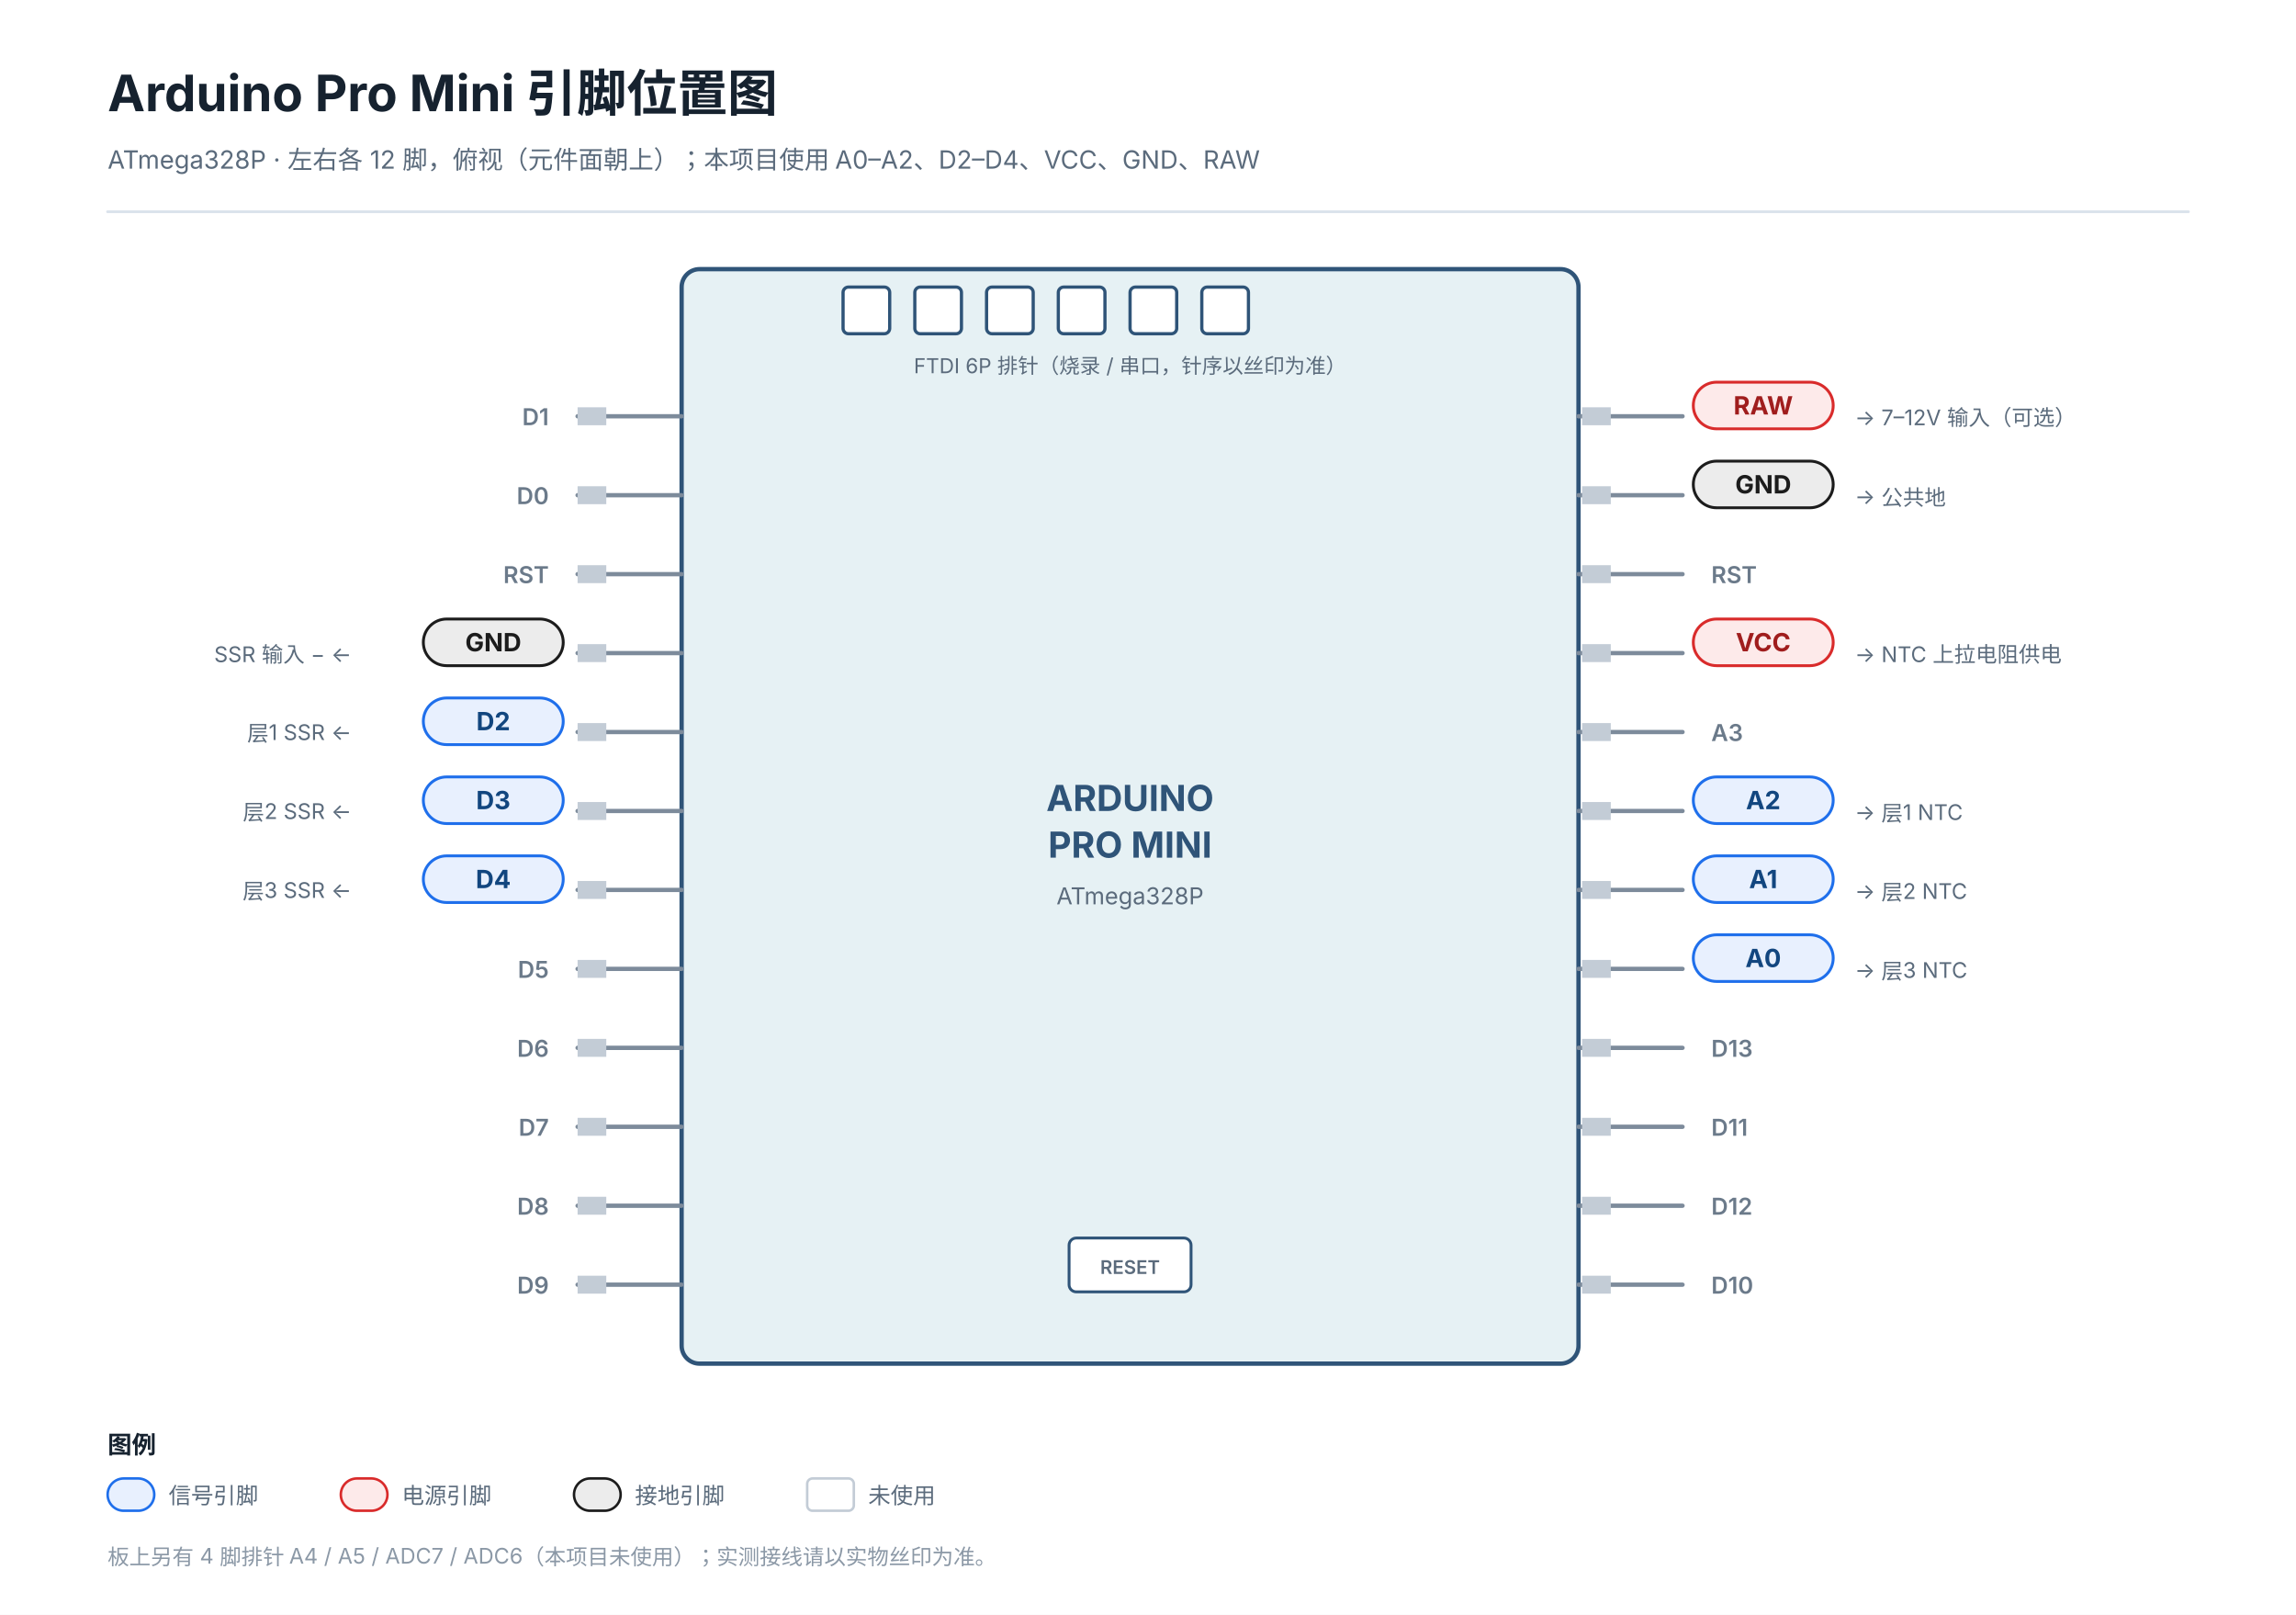
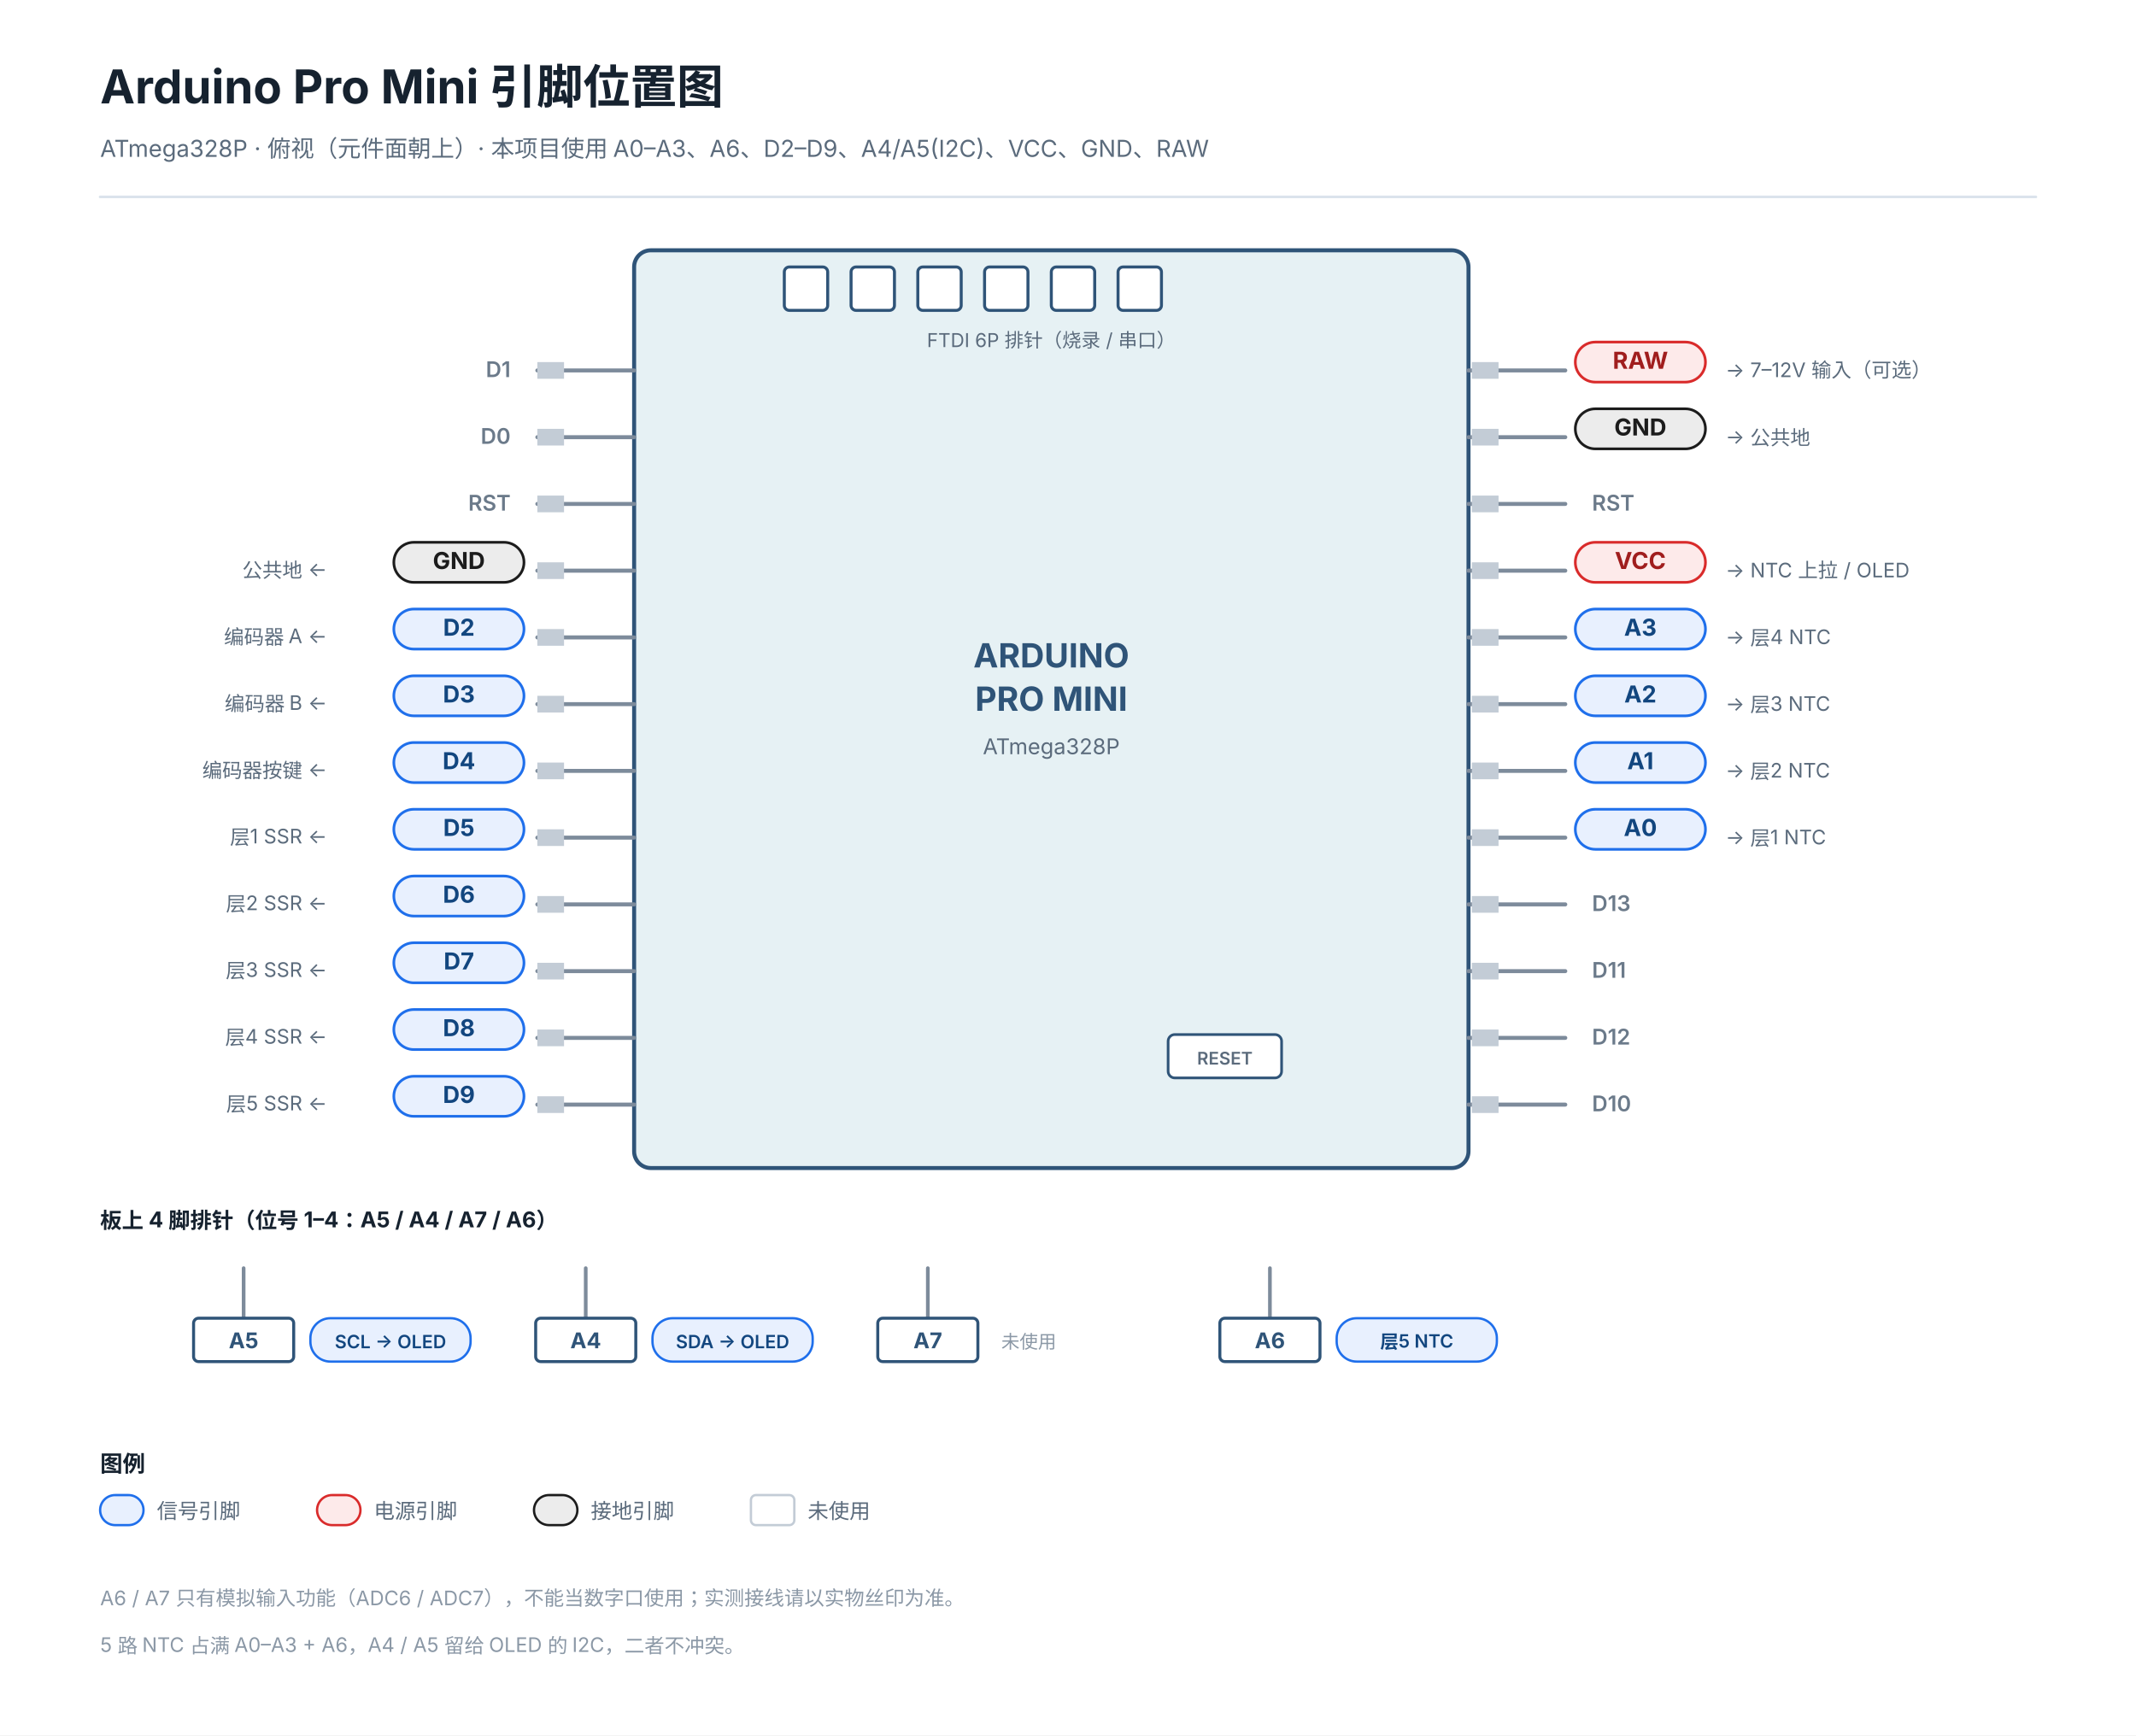
- <svg xmlns="http://www.w3.org/2000/svg" width="1280" height="900" viewBox="0 0 1280 900" font-family="system-ui, -apple-system, 'Segoe UI', 'Microsoft YaHei', 'PingFang SC', sans-serif">
-   <rect width="1280" height="900" fill="#ffffff" />
+ <svg xmlns="http://www.w3.org/2000/svg" width="1280" height="1040" viewBox="0 0 1280 1040" font-family="system-ui, -apple-system, 'Segoe UI', 'Microsoft YaHei', 'PingFang SC', sans-serif">
+   <rect width="1280" height="1040" fill="#ffffff" />
  <text x="60" y="62" font-size="28" fill="#16222f" text-anchor="start" font-weight="700" opacity="1">Arduino Pro Mini 引脚位置图</text>
-   <text x="60" y="94" font-size="14" fill="#5b6b7c" text-anchor="start" font-weight="400" opacity="1">ATmega328P · 左右各 12 脚，俯视（元件面朝上）；本项目使用 A0–A2、D2–D4、VCC、GND、RAW</text>
+   <text x="60" y="94" font-size="14" fill="#5b6b7c" text-anchor="start" font-weight="400" opacity="1">ATmega328P · 俯视（元件面朝上）· 本项目使用 A0–A3、A6、D2–D9、A4/A5(I2C)、VCC、GND、RAW</text>
  <path d="M60 118 L1220 118" fill="none" stroke="#dbe3ec" stroke-width="1.6" stroke-linecap="round" stroke-linejoin="round" />
-   <rect x="380" y="150" width="500" height="610" rx="10" fill="#e6f1f4" stroke="#2f5478" stroke-width="2.4" />
+   <rect x="380" y="150" width="500" height="550" rx="10" fill="#e6f1f4" stroke="#2f5478" stroke-width="2.4" />
  <rect x="470" y="160" width="26" height="26" rx="3" fill="#ffffff" stroke="#2f5478" stroke-width="1.8" />
  <rect x="510" y="160" width="26" height="26" rx="3" fill="#ffffff" stroke="#2f5478" stroke-width="1.8" />
  <rect x="550" y="160" width="26" height="26" rx="3" fill="#ffffff" stroke="#2f5478" stroke-width="1.8" />
  <rect x="590" y="160" width="26" height="26" rx="3" fill="#ffffff" stroke="#2f5478" stroke-width="1.8" />
  <rect x="630" y="160" width="26" height="26" rx="3" fill="#ffffff" stroke="#2f5478" stroke-width="1.8" />
  <rect x="670" y="160" width="26" height="26" rx="3" fill="#ffffff" stroke="#2f5478" stroke-width="1.8" />
-   <text x="630" y="208" font-size="11.5" fill="#5b6b7c" text-anchor="middle" font-weight="400" opacity="1">FTDI 6P 排针（烧录 / 串口，针序以丝印为准）</text>
-   <text x="630" y="452" font-size="20" fill="#2f5478" text-anchor="middle" font-weight="700" opacity="1">ARDUINO</text>
-   <text x="630" y="478" font-size="20" fill="#2f5478" text-anchor="middle" font-weight="700" opacity="1">PRO MINI</text>
-   <text x="630" y="504" font-size="13" fill="#5b6b7c" text-anchor="middle" font-weight="400" opacity="1">ATmega328P</text>
-   <rect x="596" y="690" width="68" height="30" rx="4" fill="#ffffff" stroke="#2f5478" stroke-width="1.6" />
-   <text x="630" y="710" font-size="10.5" fill="#5b6b7c" text-anchor="middle" font-weight="600" opacity="1">RESET</text>
-   <path d="M322 232 L380 232" fill="none" stroke="#7d8b9b" stroke-width="2.4" stroke-linecap="round" stroke-linejoin="round" />
-   <rect x="322" y="227" width="16" height="10" fill="#c3ccd6" />
-   <text x="306" y="237" font-size="13" fill="#6b7a8a" text-anchor="end" font-weight="600" opacity="1">D1</text>
-   <path d="M880 232 L938 232" fill="none" stroke="#7d8b9b" stroke-width="2.4" stroke-linecap="round" stroke-linejoin="round" />
-   <rect x="882" y="227" width="16" height="10" fill="#c3ccd6" />
-   <rect x="944" y="213" width="78" height="26" rx="13" fill="#fdeaea" stroke="#d92b2b" stroke-width="1.6" />
-   <text x="983" y="231" font-size="14" fill="#a01d1d" text-anchor="middle" font-weight="700" opacity="1">RAW</text>
-   <text x="1034" y="237" font-size="12" fill="#5b6b7c" text-anchor="start" font-weight="400" opacity="1">→ 7–12V 输入（可选）</text>
-   <path d="M322 276 L380 276" fill="none" stroke="#7d8b9b" stroke-width="2.4" stroke-linecap="round" stroke-linejoin="round" />
-   <rect x="322" y="271" width="16" height="10" fill="#c3ccd6" />
-   <text x="306" y="281" font-size="13" fill="#6b7a8a" text-anchor="end" font-weight="600" opacity="1">D0</text>
-   <path d="M880 276 L938 276" fill="none" stroke="#7d8b9b" stroke-width="2.4" stroke-linecap="round" stroke-linejoin="round" />
-   <rect x="882" y="271" width="16" height="10" fill="#c3ccd6" />
-   <rect x="944" y="257" width="78" height="26" rx="13" fill="#ececec" stroke="#1c1c1c" stroke-width="1.6" />
-   <text x="983" y="275" font-size="14" fill="#1c1c1c" text-anchor="middle" font-weight="700" opacity="1">GND</text>
-   <text x="1034" y="281" font-size="12" fill="#5b6b7c" text-anchor="start" font-weight="400" opacity="1">→ 公共地</text>
-   <path d="M322 320 L380 320" fill="none" stroke="#7d8b9b" stroke-width="2.4" stroke-linecap="round" stroke-linejoin="round" />
-   <rect x="322" y="315" width="16" height="10" fill="#c3ccd6" />
-   <text x="306" y="325" font-size="13" fill="#6b7a8a" text-anchor="end" font-weight="600" opacity="1">RST</text>
-   <path d="M880 320 L938 320" fill="none" stroke="#7d8b9b" stroke-width="2.4" stroke-linecap="round" stroke-linejoin="round" />
-   <rect x="882" y="315" width="16" height="10" fill="#c3ccd6" />
-   <text x="954" y="325" font-size="13" fill="#6b7a8a" text-anchor="start" font-weight="600" opacity="1">RST</text>
-   <path d="M322 364 L380 364" fill="none" stroke="#7d8b9b" stroke-width="2.4" stroke-linecap="round" stroke-linejoin="round" />
-   <rect x="322" y="359" width="16" height="10" fill="#c3ccd6" />
-   <rect x="236" y="345" width="78" height="26" rx="13" fill="#ececec" stroke="#1c1c1c" stroke-width="1.6" />
-   <text x="275" y="363" font-size="14" fill="#1c1c1c" text-anchor="middle" font-weight="700" opacity="1">GND</text>
-   <text x="196" y="369" font-size="12" fill="#5b6b7c" text-anchor="end" font-weight="400" opacity="1">SSR 输入 − ←</text>
-   <path d="M880 364 L938 364" fill="none" stroke="#7d8b9b" stroke-width="2.4" stroke-linecap="round" stroke-linejoin="round" />
-   <rect x="882" y="359" width="16" height="10" fill="#c3ccd6" />
-   <rect x="944" y="345" width="78" height="26" rx="13" fill="#fdeaea" stroke="#d92b2b" stroke-width="1.6" />
-   <text x="983" y="363" font-size="14" fill="#a01d1d" text-anchor="middle" font-weight="700" opacity="1">VCC</text>
-   <text x="1034" y="369" font-size="12" fill="#5b6b7c" text-anchor="start" font-weight="400" opacity="1">→ NTC 上拉电阻供电</text>
-   <path d="M322 408 L380 408" fill="none" stroke="#7d8b9b" stroke-width="2.4" stroke-linecap="round" stroke-linejoin="round" />
-   <rect x="322" y="403" width="16" height="10" fill="#c3ccd6" />
-   <rect x="236" y="389" width="78" height="26" rx="13" fill="#e8f0fe" stroke="#1f6feb" stroke-width="1.6" />
-   <text x="275" y="407" font-size="14" fill="#12467f" text-anchor="middle" font-weight="700" opacity="1">D2</text>
-   <text x="196" y="413" font-size="12" fill="#5b6b7c" text-anchor="end" font-weight="400" opacity="1">层1 SSR ←</text>
-   <path d="M880 408 L938 408" fill="none" stroke="#7d8b9b" stroke-width="2.4" stroke-linecap="round" stroke-linejoin="round" />
-   <rect x="882" y="403" width="16" height="10" fill="#c3ccd6" />
-   <text x="954" y="413" font-size="13" fill="#6b7a8a" text-anchor="start" font-weight="600" opacity="1">A3</text>
-   <path d="M322 452 L380 452" fill="none" stroke="#7d8b9b" stroke-width="2.4" stroke-linecap="round" stroke-linejoin="round" />
-   <rect x="322" y="447" width="16" height="10" fill="#c3ccd6" />
-   <rect x="236" y="433" width="78" height="26" rx="13" fill="#e8f0fe" stroke="#1f6feb" stroke-width="1.6" />
-   <text x="275" y="451" font-size="14" fill="#12467f" text-anchor="middle" font-weight="700" opacity="1">D3</text>
-   <text x="196" y="457" font-size="12" fill="#5b6b7c" text-anchor="end" font-weight="400" opacity="1">层2 SSR ←</text>
-   <path d="M880 452 L938 452" fill="none" stroke="#7d8b9b" stroke-width="2.4" stroke-linecap="round" stroke-linejoin="round" />
-   <rect x="882" y="447" width="16" height="10" fill="#c3ccd6" />
-   <rect x="944" y="433" width="78" height="26" rx="13" fill="#e8f0fe" stroke="#1f6feb" stroke-width="1.6" />
-   <text x="983" y="451" font-size="14" fill="#12467f" text-anchor="middle" font-weight="700" opacity="1">A2</text>
-   <text x="1034" y="457" font-size="12" fill="#5b6b7c" text-anchor="start" font-weight="400" opacity="1">→ 层1 NTC</text>
-   <path d="M322 496 L380 496" fill="none" stroke="#7d8b9b" stroke-width="2.4" stroke-linecap="round" stroke-linejoin="round" />
-   <rect x="322" y="491" width="16" height="10" fill="#c3ccd6" />
-   <rect x="236" y="477" width="78" height="26" rx="13" fill="#e8f0fe" stroke="#1f6feb" stroke-width="1.6" />
-   <text x="275" y="495" font-size="14" fill="#12467f" text-anchor="middle" font-weight="700" opacity="1">D4</text>
-   <text x="196" y="501" font-size="12" fill="#5b6b7c" text-anchor="end" font-weight="400" opacity="1">层3 SSR ←</text>
-   <path d="M880 496 L938 496" fill="none" stroke="#7d8b9b" stroke-width="2.4" stroke-linecap="round" stroke-linejoin="round" />
-   <rect x="882" y="491" width="16" height="10" fill="#c3ccd6" />
-   <rect x="944" y="477" width="78" height="26" rx="13" fill="#e8f0fe" stroke="#1f6feb" stroke-width="1.6" />
-   <text x="983" y="495" font-size="14" fill="#12467f" text-anchor="middle" font-weight="700" opacity="1">A1</text>
-   <text x="1034" y="501" font-size="12" fill="#5b6b7c" text-anchor="start" font-weight="400" opacity="1">→ 层2 NTC</text>
-   <path d="M322 540 L380 540" fill="none" stroke="#7d8b9b" stroke-width="2.4" stroke-linecap="round" stroke-linejoin="round" />
-   <rect x="322" y="535" width="16" height="10" fill="#c3ccd6" />
-   <text x="306" y="545" font-size="13" fill="#6b7a8a" text-anchor="end" font-weight="600" opacity="1">D5</text>
-   <path d="M880 540 L938 540" fill="none" stroke="#7d8b9b" stroke-width="2.4" stroke-linecap="round" stroke-linejoin="round" />
-   <rect x="882" y="535" width="16" height="10" fill="#c3ccd6" />
-   <rect x="944" y="521" width="78" height="26" rx="13" fill="#e8f0fe" stroke="#1f6feb" stroke-width="1.6" />
-   <text x="983" y="539" font-size="14" fill="#12467f" text-anchor="middle" font-weight="700" opacity="1">A0</text>
-   <text x="1034" y="545" font-size="12" fill="#5b6b7c" text-anchor="start" font-weight="400" opacity="1">→ 层3 NTC</text>
-   <path d="M322 584 L380 584" fill="none" stroke="#7d8b9b" stroke-width="2.4" stroke-linecap="round" stroke-linejoin="round" />
-   <rect x="322" y="579" width="16" height="10" fill="#c3ccd6" />
-   <text x="306" y="589" font-size="13" fill="#6b7a8a" text-anchor="end" font-weight="600" opacity="1">D6</text>
-   <path d="M880 584 L938 584" fill="none" stroke="#7d8b9b" stroke-width="2.4" stroke-linecap="round" stroke-linejoin="round" />
-   <rect x="882" y="579" width="16" height="10" fill="#c3ccd6" />
-   <text x="954" y="589" font-size="13" fill="#6b7a8a" text-anchor="start" font-weight="600" opacity="1">D13</text>
-   <path d="M322 628 L380 628" fill="none" stroke="#7d8b9b" stroke-width="2.4" stroke-linecap="round" stroke-linejoin="round" />
-   <rect x="322" y="623" width="16" height="10" fill="#c3ccd6" />
-   <text x="306" y="633" font-size="13" fill="#6b7a8a" text-anchor="end" font-weight="600" opacity="1">D7</text>
-   <path d="M880 628 L938 628" fill="none" stroke="#7d8b9b" stroke-width="2.4" stroke-linecap="round" stroke-linejoin="round" />
-   <rect x="882" y="623" width="16" height="10" fill="#c3ccd6" />
-   <text x="954" y="633" font-size="13" fill="#6b7a8a" text-anchor="start" font-weight="600" opacity="1">D11</text>
-   <path d="M322 672 L380 672" fill="none" stroke="#7d8b9b" stroke-width="2.4" stroke-linecap="round" stroke-linejoin="round" />
-   <rect x="322" y="667" width="16" height="10" fill="#c3ccd6" />
-   <text x="306" y="677" font-size="13" fill="#6b7a8a" text-anchor="end" font-weight="600" opacity="1">D8</text>
-   <path d="M880 672 L938 672" fill="none" stroke="#7d8b9b" stroke-width="2.4" stroke-linecap="round" stroke-linejoin="round" />
-   <rect x="882" y="667" width="16" height="10" fill="#c3ccd6" />
-   <text x="954" y="677" font-size="13" fill="#6b7a8a" text-anchor="start" font-weight="600" opacity="1">D12</text>
-   <path d="M322 716 L380 716" fill="none" stroke="#7d8b9b" stroke-width="2.4" stroke-linecap="round" stroke-linejoin="round" />
-   <rect x="322" y="711" width="16" height="10" fill="#c3ccd6" />
-   <text x="306" y="721" font-size="13" fill="#6b7a8a" text-anchor="end" font-weight="600" opacity="1">D9</text>
-   <path d="M880 716 L938 716" fill="none" stroke="#7d8b9b" stroke-width="2.4" stroke-linecap="round" stroke-linejoin="round" />
-   <rect x="882" y="711" width="16" height="10" fill="#c3ccd6" />
-   <text x="954" y="721" font-size="13" fill="#6b7a8a" text-anchor="start" font-weight="600" opacity="1">D10</text>
-   <text x="60" y="810" font-size="13.5" fill="#16222f" text-anchor="start" font-weight="700" opacity="1">图例</text>
-   <rect x="60" y="824" width="26" height="18" rx="9" fill="#e8f0fe" stroke="#1f6feb" stroke-width="1.4" />
-   <text x="94" y="838" font-size="12.5" fill="#5b6b7c" text-anchor="start" font-weight="400" opacity="1">信号引脚</text>
-   <rect x="190" y="824" width="26" height="18" rx="9" fill="#fdeaea" stroke="#d92b2b" stroke-width="1.4" />
-   <text x="224" y="838" font-size="12.5" fill="#5b6b7c" text-anchor="start" font-weight="400" opacity="1">电源引脚</text>
-   <rect x="320" y="824" width="26" height="18" rx="9" fill="#ececec" stroke="#1c1c1c" stroke-width="1.4" />
-   <text x="354" y="838" font-size="12.5" fill="#5b6b7c" text-anchor="start" font-weight="400" opacity="1">接地引脚</text>
-   <rect x="450" y="824" width="26" height="18" rx="3" fill="#ffffff" stroke="#c3ccd6" stroke-width="1.4" />
-   <text x="484" y="838" font-size="12.5" fill="#5b6b7c" text-anchor="start" font-weight="400" opacity="1">未使用</text>
-   <text x="60" y="872" font-size="12" fill="#8b98a6" text-anchor="start" font-weight="400" opacity="1">板上另有 4 脚排针 A4 / A5 / ADC7 / ADC6（本项目未使用）；实测接线请以实物丝印为准。</text>
+   <text x="630" y="208" font-size="11.5" fill="#5b6b7c" text-anchor="middle" font-weight="400" opacity="1">FTDI 6P 排针（烧录 / 串口）</text>
+   <text x="630" y="400" font-size="20" fill="#2f5478" text-anchor="middle" font-weight="700" opacity="1">ARDUINO</text>
+   <text x="630" y="426" font-size="20" fill="#2f5478" text-anchor="middle" font-weight="700" opacity="1">PRO MINI</text>
+   <text x="630" y="452" font-size="13" fill="#5b6b7c" text-anchor="middle" font-weight="400" opacity="1">ATmega328P</text>
+   <rect x="700" y="620" width="68" height="26" rx="4" fill="#ffffff" stroke="#2f5478" stroke-width="1.6" />
+   <text x="734" y="638" font-size="10.5" fill="#5b6b7c" text-anchor="middle" font-weight="600" opacity="1">RESET</text>
+   <path d="M322 222 L380 222" fill="none" stroke="#7d8b9b" stroke-width="2.4" stroke-linecap="round" stroke-linejoin="round" />
+   <rect x="322" y="217" width="16" height="10" fill="#c3ccd6" />
+   <text x="306" y="226" font-size="13" fill="#6b7a8a" text-anchor="end" font-weight="600" opacity="1">D1</text>
+   <path d="M880 222 L938 222" fill="none" stroke="#7d8b9b" stroke-width="2.4" stroke-linecap="round" stroke-linejoin="round" />
+   <rect x="882" y="217" width="16" height="10" fill="#c3ccd6" />
+   <rect x="944" y="205" width="78" height="24" rx="12" fill="#fdeaea" stroke="#d92b2b" stroke-width="1.6" />
+   <text x="983" y="221" font-size="14" fill="#a01d1d" text-anchor="middle" font-weight="700" opacity="1">RAW</text>
+   <text x="1034" y="226" font-size="12" fill="#5b6b7c" text-anchor="start" font-weight="400" opacity="1">→ 7–12V 输入（可选）</text>
+   <path d="M322 262 L380 262" fill="none" stroke="#7d8b9b" stroke-width="2.4" stroke-linecap="round" stroke-linejoin="round" />
+   <rect x="322" y="257" width="16" height="10" fill="#c3ccd6" />
+   <text x="306" y="266" font-size="13" fill="#6b7a8a" text-anchor="end" font-weight="600" opacity="1">D0</text>
+   <path d="M880 262 L938 262" fill="none" stroke="#7d8b9b" stroke-width="2.4" stroke-linecap="round" stroke-linejoin="round" />
+   <rect x="882" y="257" width="16" height="10" fill="#c3ccd6" />
+   <rect x="944" y="245" width="78" height="24" rx="12" fill="#ececec" stroke="#1c1c1c" stroke-width="1.6" />
+   <text x="983" y="261" font-size="14" fill="#1c1c1c" text-anchor="middle" font-weight="700" opacity="1">GND</text>
+   <text x="1034" y="266" font-size="12" fill="#5b6b7c" text-anchor="start" font-weight="400" opacity="1">→ 公共地</text>
+   <path d="M322 302 L380 302" fill="none" stroke="#7d8b9b" stroke-width="2.4" stroke-linecap="round" stroke-linejoin="round" />
+   <rect x="322" y="297" width="16" height="10" fill="#c3ccd6" />
+   <text x="306" y="306" font-size="13" fill="#6b7a8a" text-anchor="end" font-weight="600" opacity="1">RST</text>
+   <path d="M880 302 L938 302" fill="none" stroke="#7d8b9b" stroke-width="2.4" stroke-linecap="round" stroke-linejoin="round" />
+   <rect x="882" y="297" width="16" height="10" fill="#c3ccd6" />
+   <text x="954" y="306" font-size="13" fill="#6b7a8a" text-anchor="start" font-weight="600" opacity="1">RST</text>
+   <path d="M322 342 L380 342" fill="none" stroke="#7d8b9b" stroke-width="2.4" stroke-linecap="round" stroke-linejoin="round" />
+   <rect x="322" y="337" width="16" height="10" fill="#c3ccd6" />
+   <rect x="236" y="325" width="78" height="24" rx="12" fill="#ececec" stroke="#1c1c1c" stroke-width="1.6" />
+   <text x="275" y="341" font-size="14" fill="#1c1c1c" text-anchor="middle" font-weight="700" opacity="1">GND</text>
+   <text x="196" y="346" font-size="12" fill="#5b6b7c" text-anchor="end" font-weight="400" opacity="1">公共地 ←</text>
+   <path d="M880 342 L938 342" fill="none" stroke="#7d8b9b" stroke-width="2.4" stroke-linecap="round" stroke-linejoin="round" />
+   <rect x="882" y="337" width="16" height="10" fill="#c3ccd6" />
+   <rect x="944" y="325" width="78" height="24" rx="12" fill="#fdeaea" stroke="#d92b2b" stroke-width="1.6" />
+   <text x="983" y="341" font-size="14" fill="#a01d1d" text-anchor="middle" font-weight="700" opacity="1">VCC</text>
+   <text x="1034" y="346" font-size="12" fill="#5b6b7c" text-anchor="start" font-weight="400" opacity="1">→ NTC 上拉 / OLED</text>
+   <path d="M322 382 L380 382" fill="none" stroke="#7d8b9b" stroke-width="2.4" stroke-linecap="round" stroke-linejoin="round" />
+   <rect x="322" y="377" width="16" height="10" fill="#c3ccd6" />
+   <rect x="236" y="365" width="78" height="24" rx="12" fill="#e8f0fe" stroke="#1f6feb" stroke-width="1.6" />
+   <text x="275" y="381" font-size="14" fill="#12467f" text-anchor="middle" font-weight="700" opacity="1">D2</text>
+   <text x="196" y="386" font-size="12" fill="#5b6b7c" text-anchor="end" font-weight="400" opacity="1">编码器 A ←</text>
+   <path d="M880 382 L938 382" fill="none" stroke="#7d8b9b" stroke-width="2.4" stroke-linecap="round" stroke-linejoin="round" />
+   <rect x="882" y="377" width="16" height="10" fill="#c3ccd6" />
+   <rect x="944" y="365" width="78" height="24" rx="12" fill="#e8f0fe" stroke="#1f6feb" stroke-width="1.6" />
+   <text x="983" y="381" font-size="14" fill="#12467f" text-anchor="middle" font-weight="700" opacity="1">A3</text>
+   <text x="1034" y="386" font-size="12" fill="#5b6b7c" text-anchor="start" font-weight="400" opacity="1">→ 层4 NTC</text>
+   <path d="M322 422 L380 422" fill="none" stroke="#7d8b9b" stroke-width="2.4" stroke-linecap="round" stroke-linejoin="round" />
+   <rect x="322" y="417" width="16" height="10" fill="#c3ccd6" />
+   <rect x="236" y="405" width="78" height="24" rx="12" fill="#e8f0fe" stroke="#1f6feb" stroke-width="1.6" />
+   <text x="275" y="421" font-size="14" fill="#12467f" text-anchor="middle" font-weight="700" opacity="1">D3</text>
+   <text x="196" y="426" font-size="12" fill="#5b6b7c" text-anchor="end" font-weight="400" opacity="1">编码器 B ←</text>
+   <path d="M880 422 L938 422" fill="none" stroke="#7d8b9b" stroke-width="2.4" stroke-linecap="round" stroke-linejoin="round" />
+   <rect x="882" y="417" width="16" height="10" fill="#c3ccd6" />
+   <rect x="944" y="405" width="78" height="24" rx="12" fill="#e8f0fe" stroke="#1f6feb" stroke-width="1.6" />
+   <text x="983" y="421" font-size="14" fill="#12467f" text-anchor="middle" font-weight="700" opacity="1">A2</text>
+   <text x="1034" y="426" font-size="12" fill="#5b6b7c" text-anchor="start" font-weight="400" opacity="1">→ 层3 NTC</text>
+   <path d="M322 462 L380 462" fill="none" stroke="#7d8b9b" stroke-width="2.4" stroke-linecap="round" stroke-linejoin="round" />
+   <rect x="322" y="457" width="16" height="10" fill="#c3ccd6" />
+   <rect x="236" y="445" width="78" height="24" rx="12" fill="#e8f0fe" stroke="#1f6feb" stroke-width="1.6" />
+   <text x="275" y="461" font-size="14" fill="#12467f" text-anchor="middle" font-weight="700" opacity="1">D4</text>
+   <text x="196" y="466" font-size="12" fill="#5b6b7c" text-anchor="end" font-weight="400" opacity="1">编码器按键 ←</text>
+   <path d="M880 462 L938 462" fill="none" stroke="#7d8b9b" stroke-width="2.4" stroke-linecap="round" stroke-linejoin="round" />
+   <rect x="882" y="457" width="16" height="10" fill="#c3ccd6" />
+   <rect x="944" y="445" width="78" height="24" rx="12" fill="#e8f0fe" stroke="#1f6feb" stroke-width="1.6" />
+   <text x="983" y="461" font-size="14" fill="#12467f" text-anchor="middle" font-weight="700" opacity="1">A1</text>
+   <text x="1034" y="466" font-size="12" fill="#5b6b7c" text-anchor="start" font-weight="400" opacity="1">→ 层2 NTC</text>
+   <path d="M322 502 L380 502" fill="none" stroke="#7d8b9b" stroke-width="2.4" stroke-linecap="round" stroke-linejoin="round" />
+   <rect x="322" y="497" width="16" height="10" fill="#c3ccd6" />
+   <rect x="236" y="485" width="78" height="24" rx="12" fill="#e8f0fe" stroke="#1f6feb" stroke-width="1.6" />
+   <text x="275" y="501" font-size="14" fill="#12467f" text-anchor="middle" font-weight="700" opacity="1">D5</text>
+   <text x="196" y="506" font-size="12" fill="#5b6b7c" text-anchor="end" font-weight="400" opacity="1">层1 SSR ←</text>
+   <path d="M880 502 L938 502" fill="none" stroke="#7d8b9b" stroke-width="2.4" stroke-linecap="round" stroke-linejoin="round" />
+   <rect x="882" y="497" width="16" height="10" fill="#c3ccd6" />
+   <rect x="944" y="485" width="78" height="24" rx="12" fill="#e8f0fe" stroke="#1f6feb" stroke-width="1.6" />
+   <text x="983" y="501" font-size="14" fill="#12467f" text-anchor="middle" font-weight="700" opacity="1">A0</text>
+   <text x="1034" y="506" font-size="12" fill="#5b6b7c" text-anchor="start" font-weight="400" opacity="1">→ 层1 NTC</text>
+   <path d="M322 542 L380 542" fill="none" stroke="#7d8b9b" stroke-width="2.4" stroke-linecap="round" stroke-linejoin="round" />
+   <rect x="322" y="537" width="16" height="10" fill="#c3ccd6" />
+   <rect x="236" y="525" width="78" height="24" rx="12" fill="#e8f0fe" stroke="#1f6feb" stroke-width="1.6" />
+   <text x="275" y="541" font-size="14" fill="#12467f" text-anchor="middle" font-weight="700" opacity="1">D6</text>
+   <text x="196" y="546" font-size="12" fill="#5b6b7c" text-anchor="end" font-weight="400" opacity="1">层2 SSR ←</text>
+   <path d="M880 542 L938 542" fill="none" stroke="#7d8b9b" stroke-width="2.4" stroke-linecap="round" stroke-linejoin="round" />
+   <rect x="882" y="537" width="16" height="10" fill="#c3ccd6" />
+   <text x="954" y="546" font-size="13" fill="#6b7a8a" text-anchor="start" font-weight="600" opacity="1">D13</text>
+   <path d="M322 582 L380 582" fill="none" stroke="#7d8b9b" stroke-width="2.4" stroke-linecap="round" stroke-linejoin="round" />
+   <rect x="322" y="577" width="16" height="10" fill="#c3ccd6" />
+   <rect x="236" y="565" width="78" height="24" rx="12" fill="#e8f0fe" stroke="#1f6feb" stroke-width="1.6" />
+   <text x="275" y="581" font-size="14" fill="#12467f" text-anchor="middle" font-weight="700" opacity="1">D7</text>
+   <text x="196" y="586" font-size="12" fill="#5b6b7c" text-anchor="end" font-weight="400" opacity="1">层3 SSR ←</text>
+   <path d="M880 582 L938 582" fill="none" stroke="#7d8b9b" stroke-width="2.4" stroke-linecap="round" stroke-linejoin="round" />
+   <rect x="882" y="577" width="16" height="10" fill="#c3ccd6" />
+   <text x="954" y="586" font-size="13" fill="#6b7a8a" text-anchor="start" font-weight="600" opacity="1">D11</text>
+   <path d="M322 622 L380 622" fill="none" stroke="#7d8b9b" stroke-width="2.4" stroke-linecap="round" stroke-linejoin="round" />
+   <rect x="322" y="617" width="16" height="10" fill="#c3ccd6" />
+   <rect x="236" y="605" width="78" height="24" rx="12" fill="#e8f0fe" stroke="#1f6feb" stroke-width="1.6" />
+   <text x="275" y="621" font-size="14" fill="#12467f" text-anchor="middle" font-weight="700" opacity="1">D8</text>
+   <text x="196" y="626" font-size="12" fill="#5b6b7c" text-anchor="end" font-weight="400" opacity="1">层4 SSR ←</text>
+   <path d="M880 622 L938 622" fill="none" stroke="#7d8b9b" stroke-width="2.4" stroke-linecap="round" stroke-linejoin="round" />
+   <rect x="882" y="617" width="16" height="10" fill="#c3ccd6" />
+   <text x="954" y="626" font-size="13" fill="#6b7a8a" text-anchor="start" font-weight="600" opacity="1">D12</text>
+   <path d="M322 662 L380 662" fill="none" stroke="#7d8b9b" stroke-width="2.4" stroke-linecap="round" stroke-linejoin="round" />
+   <rect x="322" y="657" width="16" height="10" fill="#c3ccd6" />
+   <rect x="236" y="645" width="78" height="24" rx="12" fill="#e8f0fe" stroke="#1f6feb" stroke-width="1.6" />
+   <text x="275" y="661" font-size="14" fill="#12467f" text-anchor="middle" font-weight="700" opacity="1">D9</text>
+   <text x="196" y="666" font-size="12" fill="#5b6b7c" text-anchor="end" font-weight="400" opacity="1">层5 SSR ←</text>
+   <path d="M880 662 L938 662" fill="none" stroke="#7d8b9b" stroke-width="2.4" stroke-linecap="round" stroke-linejoin="round" />
+   <rect x="882" y="657" width="16" height="10" fill="#c3ccd6" />
+   <text x="954" y="666" font-size="13" fill="#6b7a8a" text-anchor="start" font-weight="600" opacity="1">D10</text>
+   <text x="60" y="736" font-size="13" fill="#16222f" text-anchor="start" font-weight="700" opacity="1">板上 4 脚排针（位号 1–4：A5 / A4 / A7 / A6）</text>
+   <path d="M146 760 L146 790" fill="none" stroke="#7d8b9b" stroke-width="2.2" stroke-linecap="round" stroke-linejoin="round" />
+   <rect x="116" y="790" width="60" height="26" rx="3" fill="#ffffff" stroke="#2f5478" stroke-width="1.8" />
+   <text x="146" y="808" font-size="13" fill="#2f5478" text-anchor="middle" font-weight="700" opacity="1">A5</text>
+   <rect x="186" y="790" width="96" height="26" rx="12" fill="#e8f0fe" stroke="#1f6feb" stroke-width="1.4" />
+   <text x="234" y="808" font-size="11" fill="#12467f" text-anchor="middle" font-weight="600" opacity="1">SCL → OLED</text>
+   <path d="M351 760 L351 790" fill="none" stroke="#7d8b9b" stroke-width="2.2" stroke-linecap="round" stroke-linejoin="round" />
+   <rect x="321" y="790" width="60" height="26" rx="3" fill="#ffffff" stroke="#2f5478" stroke-width="1.8" />
+   <text x="351" y="808" font-size="13" fill="#2f5478" text-anchor="middle" font-weight="700" opacity="1">A4</text>
+   <rect x="391" y="790" width="96" height="26" rx="12" fill="#e8f0fe" stroke="#1f6feb" stroke-width="1.4" />
+   <text x="439" y="808" font-size="11" fill="#12467f" text-anchor="middle" font-weight="600" opacity="1">SDA → OLED</text>
+   <path d="M556 760 L556 790" fill="none" stroke="#7d8b9b" stroke-width="2.2" stroke-linecap="round" stroke-linejoin="round" />
+   <rect x="526" y="790" width="60" height="26" rx="3" fill="#ffffff" stroke="#2f5478" stroke-width="1.8" />
+   <text x="556" y="808" font-size="13" fill="#2f5478" text-anchor="middle" font-weight="700" opacity="1">A7</text>
+   <text x="600" y="808" font-size="11" fill="#8b98a6" text-anchor="start" font-weight="400" opacity="1">未使用</text>
+   <path d="M761 760 L761 790" fill="none" stroke="#7d8b9b" stroke-width="2.2" stroke-linecap="round" stroke-linejoin="round" />
+   <rect x="731" y="790" width="60" height="26" rx="3" fill="#ffffff" stroke="#2f5478" stroke-width="1.8" />
+   <text x="761" y="808" font-size="13" fill="#2f5478" text-anchor="middle" font-weight="700" opacity="1">A6</text>
+   <rect x="801" y="790" width="96" height="26" rx="12" fill="#e8f0fe" stroke="#1f6feb" stroke-width="1.4" />
+   <text x="849" y="808" font-size="11" fill="#12467f" text-anchor="middle" font-weight="600" opacity="1">层5 NTC</text>
+   <text x="60" y="882" font-size="13.5" fill="#16222f" text-anchor="start" font-weight="700" opacity="1">图例</text>
+   <rect x="60" y="896" width="26" height="18" rx="9" fill="#e8f0fe" stroke="#1f6feb" stroke-width="1.4" />
+   <text x="94" y="910" font-size="12.5" fill="#5b6b7c" text-anchor="start" font-weight="400" opacity="1">信号引脚</text>
+   <rect x="190" y="896" width="26" height="18" rx="9" fill="#fdeaea" stroke="#d92b2b" stroke-width="1.4" />
+   <text x="224" y="910" font-size="12.5" fill="#5b6b7c" text-anchor="start" font-weight="400" opacity="1">电源引脚</text>
+   <rect x="320" y="896" width="26" height="18" rx="9" fill="#ececec" stroke="#1c1c1c" stroke-width="1.4" />
+   <text x="354" y="910" font-size="12.5" fill="#5b6b7c" text-anchor="start" font-weight="400" opacity="1">接地引脚</text>
+   <rect x="450" y="896" width="26" height="18" rx="3" fill="#ffffff" stroke="#c3ccd6" stroke-width="1.4" />
+   <text x="484" y="910" font-size="12.5" fill="#5b6b7c" text-anchor="start" font-weight="400" opacity="1">未使用</text>
+   <text x="60" y="962" font-size="12" fill="#8b98a6" text-anchor="start" font-weight="400" opacity="1">A6 / A7 只有模拟输入功能（ADC6 / ADC7），不能当数字口使用；实测接线请以实物丝印为准。</text>
+   <text x="60" y="990" font-size="12" fill="#8b98a6" text-anchor="start" font-weight="400" opacity="1">5 路 NTC 占满 A0–A3 + A6，A4 / A5 留给 OLED 的 I2C，二者不冲突。</text>
</svg>
